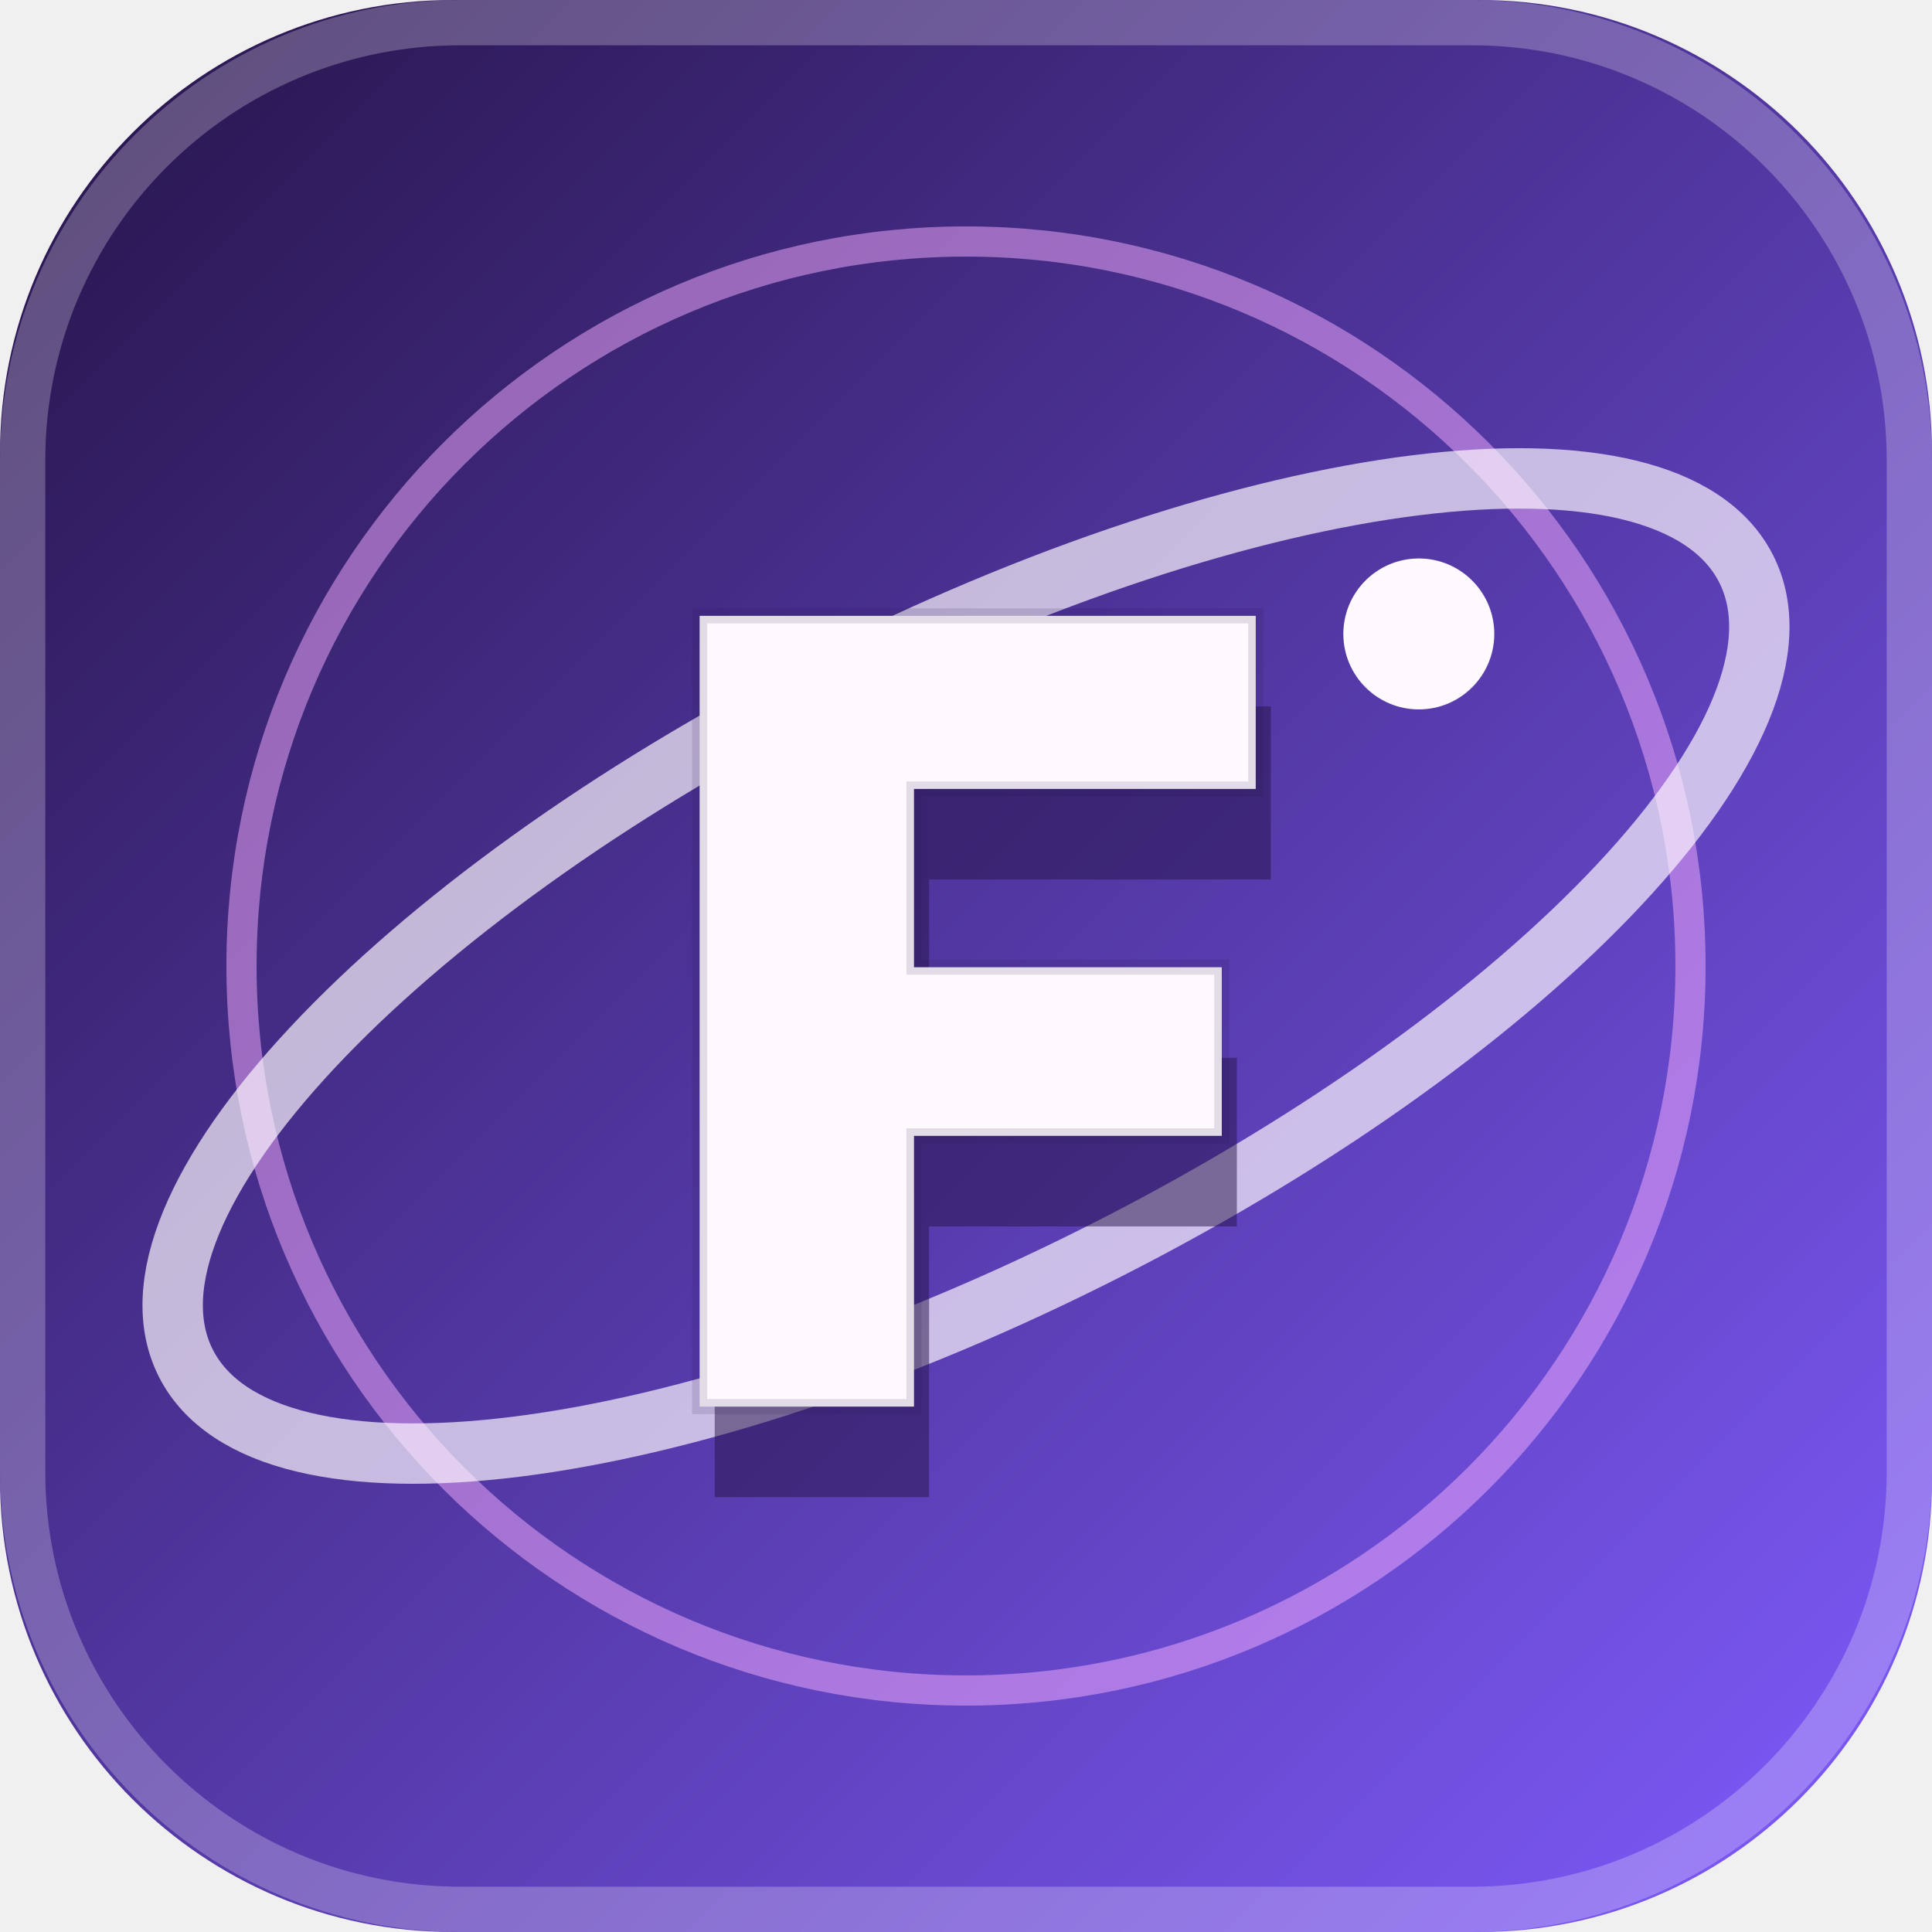
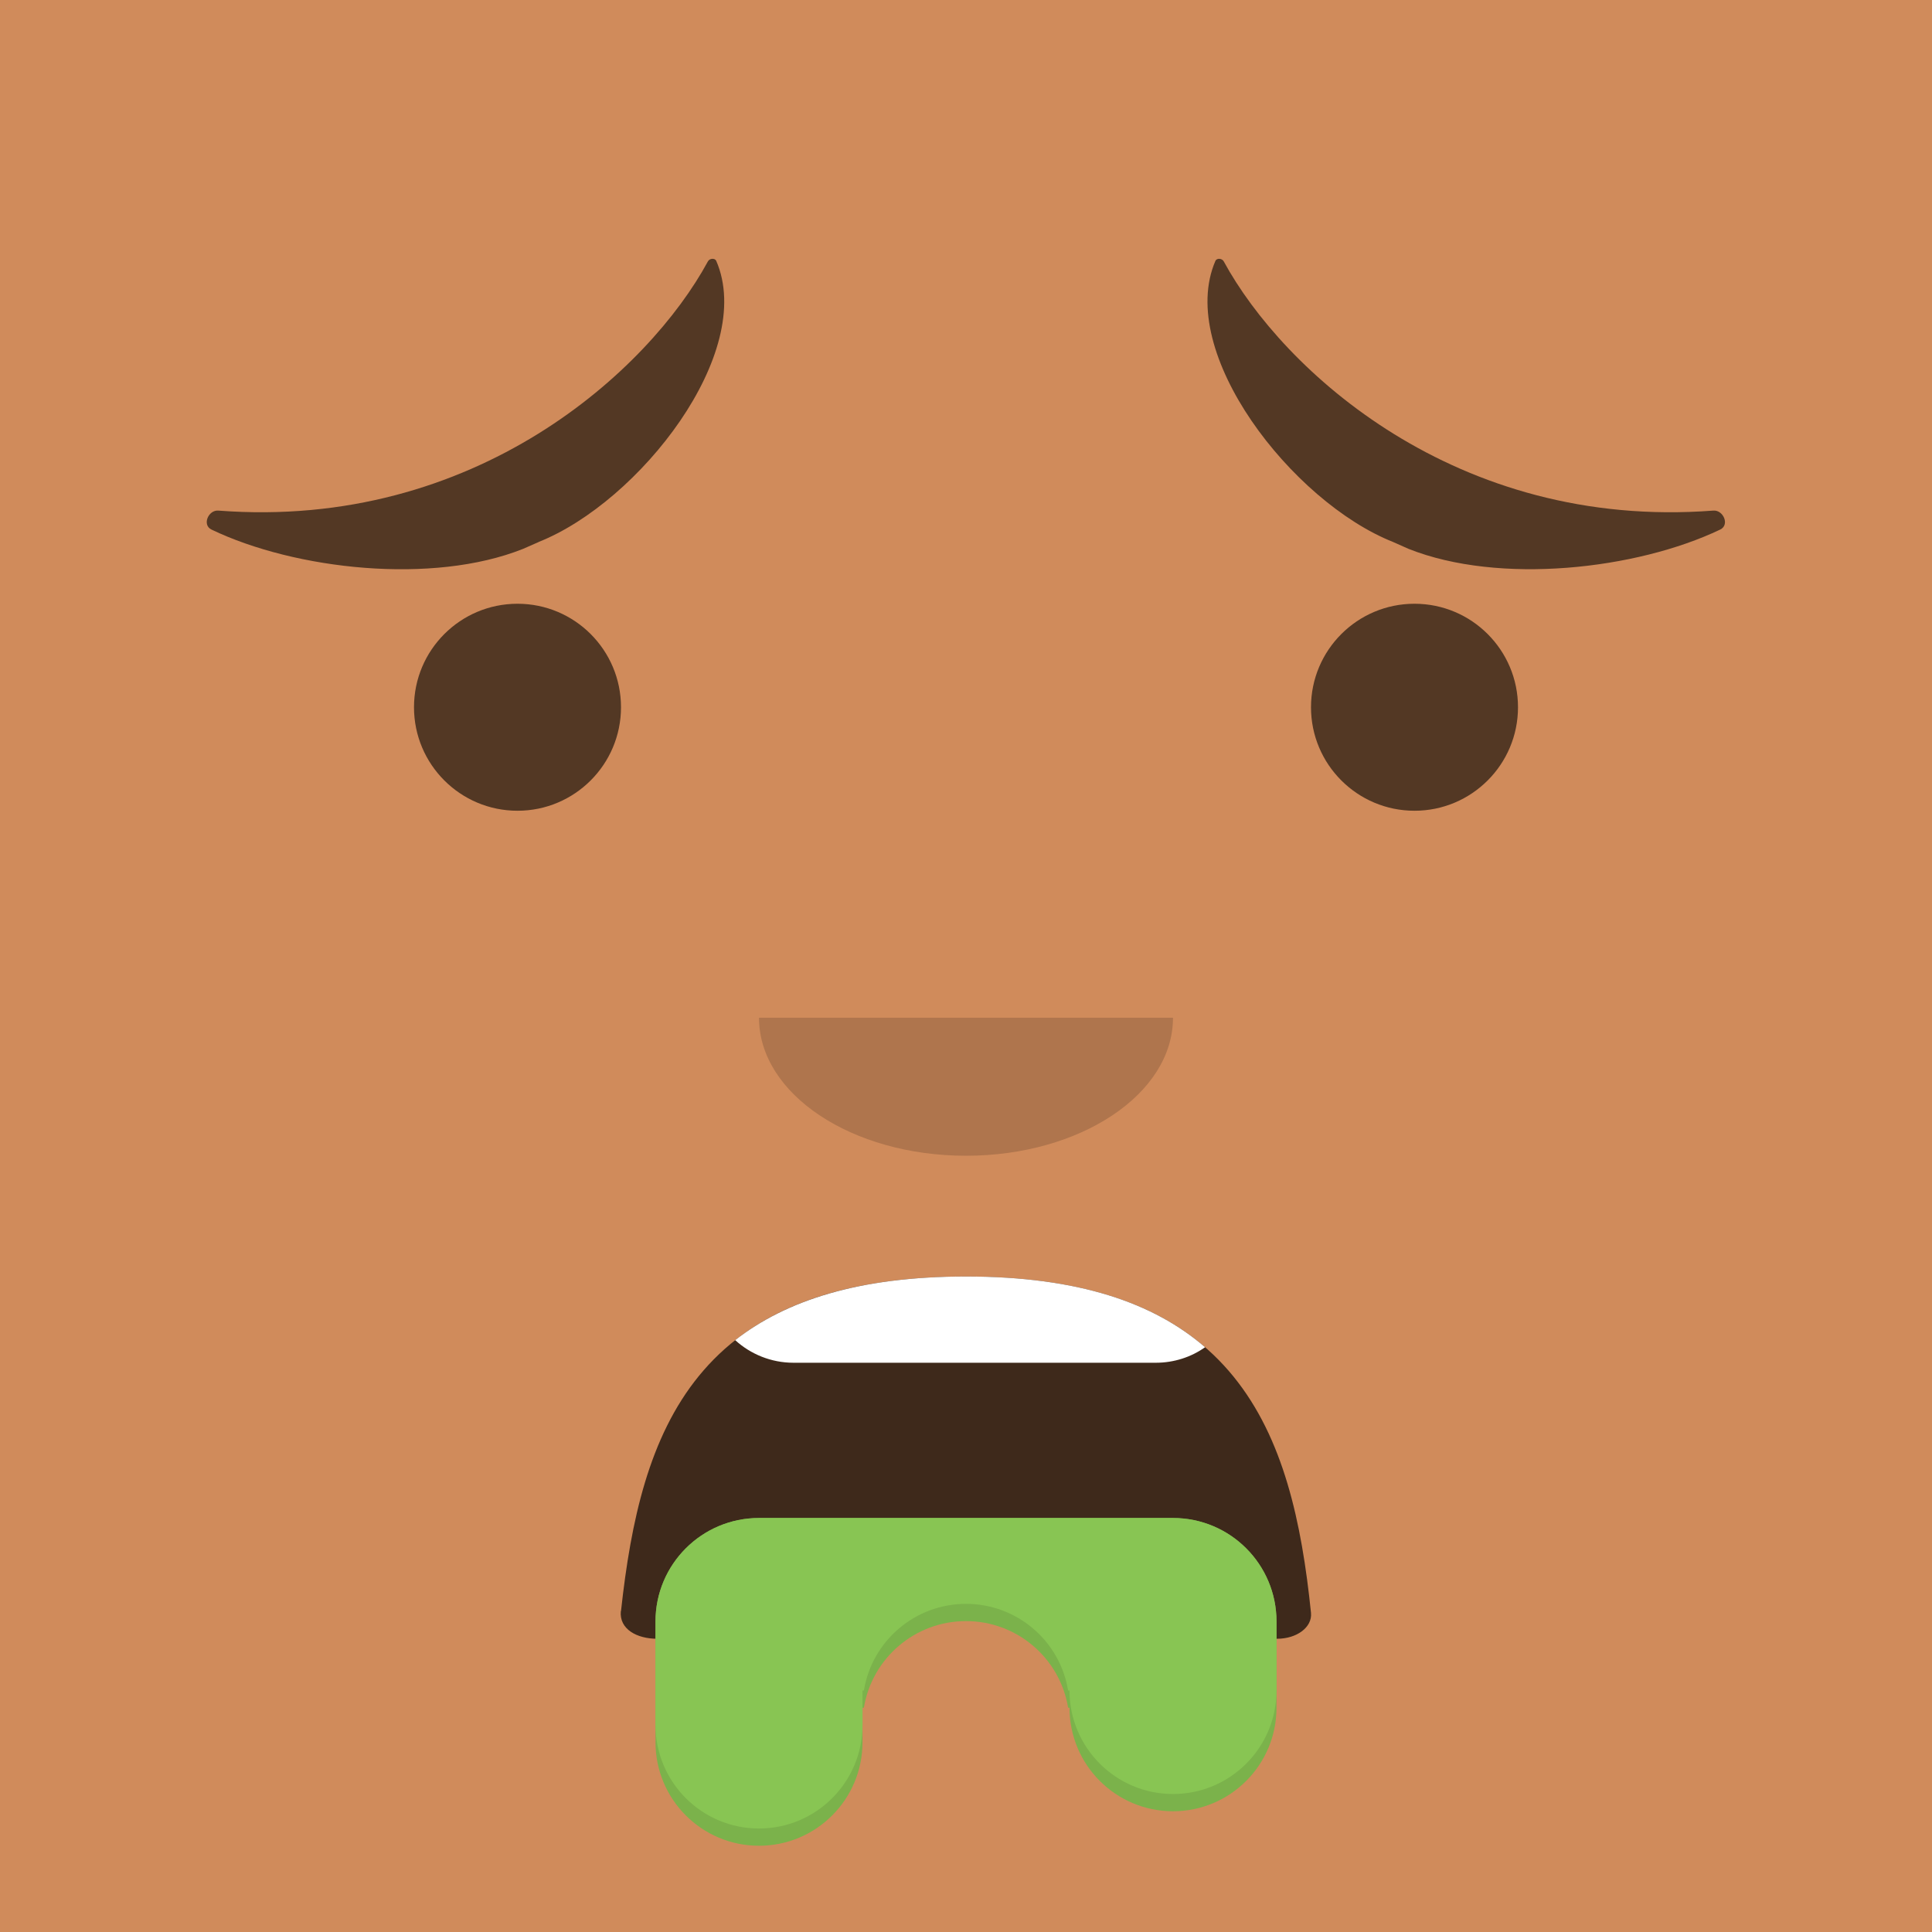
- <svg xmlns="http://www.w3.org/2000/svg" width="128" height="128" viewBox="0 0 128 128" role="img" aria-label="F">
+ <svg xmlns="http://www.w3.org/2000/svg" viewBox="0 0 112 112" fill="none" shape-rendering="auto" aria-hidden="true" width="128" height="128">
  <defs>
-     <linearGradient id="g58" x1="0" y1="0" x2="1" y2="1">
-       <stop stop-color="#251347" />
-       <stop offset="1" stop-color="#805cff" />
-     </linearGradient>
-     <filter id="s58" x="-.5" y="-.5" width="2" height="2">
-       <feGaussianBlur stdDeviation="3" />
-     </filter>
+     <g id="mouth-vomit-c1718600">
+       <path fill-rule="evenodd" clip-rule="evenodd" d="M26 24.4C27.14 13.9 30.24 5 46 5s18.92 8.96 20 19.5c.08.84-.83 1.5-1.96 1.5-6.69 0-9.37-1.5-18.05-1.5-8.7 0-13.25 1.5-17.9 1.5-1.16 0-2.2-.55-2.1-1.6" fill="black" fill-opacity=".7" />
+       <path d="M59.86 9.1c-.8.57-1.8.9-2.86.9H36c-1.3 0-2.49-.5-3.38-1.31C35.56 6.39 39.8 5 46 5c6.54 0 10.9 1.54 13.86 4.1" fill="white" />
+       <path d="M34 19a6 6 0 0 0-6 6v7a6 6 0 0 0 12 0v-2h.08a6 6 0 0 1 11.84 0H52a6 6 0 0 0 12 0v-5a6 6 0 0 0-6-6z" fill="#7BB24B" />
+       <path d="M64 25a6 6 0 0 0-6-6H34a6 6 0 0 0-6 6v6a6 6 0 0 0 12 0v-2h.08a6 6 0 0 1 11.84 0H52a6 6 0 0 0 12 0z" fill="#88C553" />
+     </g>
+     <g id="nose-default-c1718600">
+       <path fill-rule="evenodd" clip-rule="evenodd" d="M0 0c0 4.42 5.37 8 12 8s12-3.58 12-8" fill="black" fill-opacity=".16" />
+     </g>
+     <g id="eyes-default-c1718600">
+       <path d="M22 14a6 6 0 1 1-12 0 6 6 0 0 1 12 0m52 0a6 6 0 1 1-12 0 6 6 0 0 1 12 0" fill="black" fill-opacity=".6" />
+     </g>
+     <g id="eyebrows-sadConcernedNatural-c1718600">
+       <path fill-rule="evenodd" clip-rule="evenodd" d="m23.37 20.42-.91.4c-5.24 2.09-13.2 1.21-18.06-1.12-.56-.27-.18-1.15.4-1.1 14.92 1.14 24.97-8.15 28.38-14.45.1-.18.4-.2.48-.03 2.31 5.32-4.45 13.98-10.3 16.3m49.54 0 .9.4c5.26 2.09 13.2 1.2 18.06-1.12.57-.27.18-1.15-.4-1.1-14.92 1.14-24.96-8.15-28.38-14.45-.1-.18-.4-.2-.48-.03-2.3 5.32 4.45 13.98 10.3 16.3" fill="black" fill-opacity=".6" />
+     </g>
+     <clipPath id="clip-c1718600">
+       <rect width="112" height="112" rx="0" ry="0" />
+     </clipPath>
  </defs>
-   <rect width="128" height="128" rx="30" fill="url(#g58)" />
-   <g>
-     <circle cx="64" cy="64" r="48" fill="none" stroke="#f7aeff" stroke-opacity=".5" stroke-width="2" />
-     <ellipse cx="64" cy="64" rx="58" ry="21" fill="none" stroke="#fffaff" stroke-opacity=".68" stroke-width="4" transform="rotate(-27 64 64)" />
-     <circle cx="94" cy="42" r="5" fill="#fffaff" />
+   <g clip-path="url(#clip-c1718600)">
+     <rect width="112" height="112" fill="#d08b5b" />
+     <use transform="translate(10 69)" href="#mouth-vomit-c1718600" />
+     <use transform="translate(44 59)" href="#nose-default-c1718600" />
+     <use transform="translate(14 27)" href="#eyes-default-c1718600" />
+     <use transform="translate(7.86 11)" href="#eyebrows-sadConcernedNatural-c1718600" />
  </g>
-   <text x="65" y="70" text-anchor="middle" dominant-baseline="central" font-family="Inter,Arial,sans-serif" font-size="72" font-weight="850" letter-spacing="-3" fill="#251347" opacity=".5" transform="translate(0 3)">F</text>
-   <text x="64" y="67" text-anchor="middle" dominant-baseline="central" font-family="Inter,Arial,sans-serif" font-size="72" font-weight="850" letter-spacing="-3" fill="#fffaff" stroke="#251347" stroke-opacity=".13" stroke-width="1">F</text>
-   <rect x="1.5" y="1.5" width="125" height="125" rx="29" fill="none" stroke="#fffaff" stroke-opacity=".25" stroke-width="3" />
</svg>
